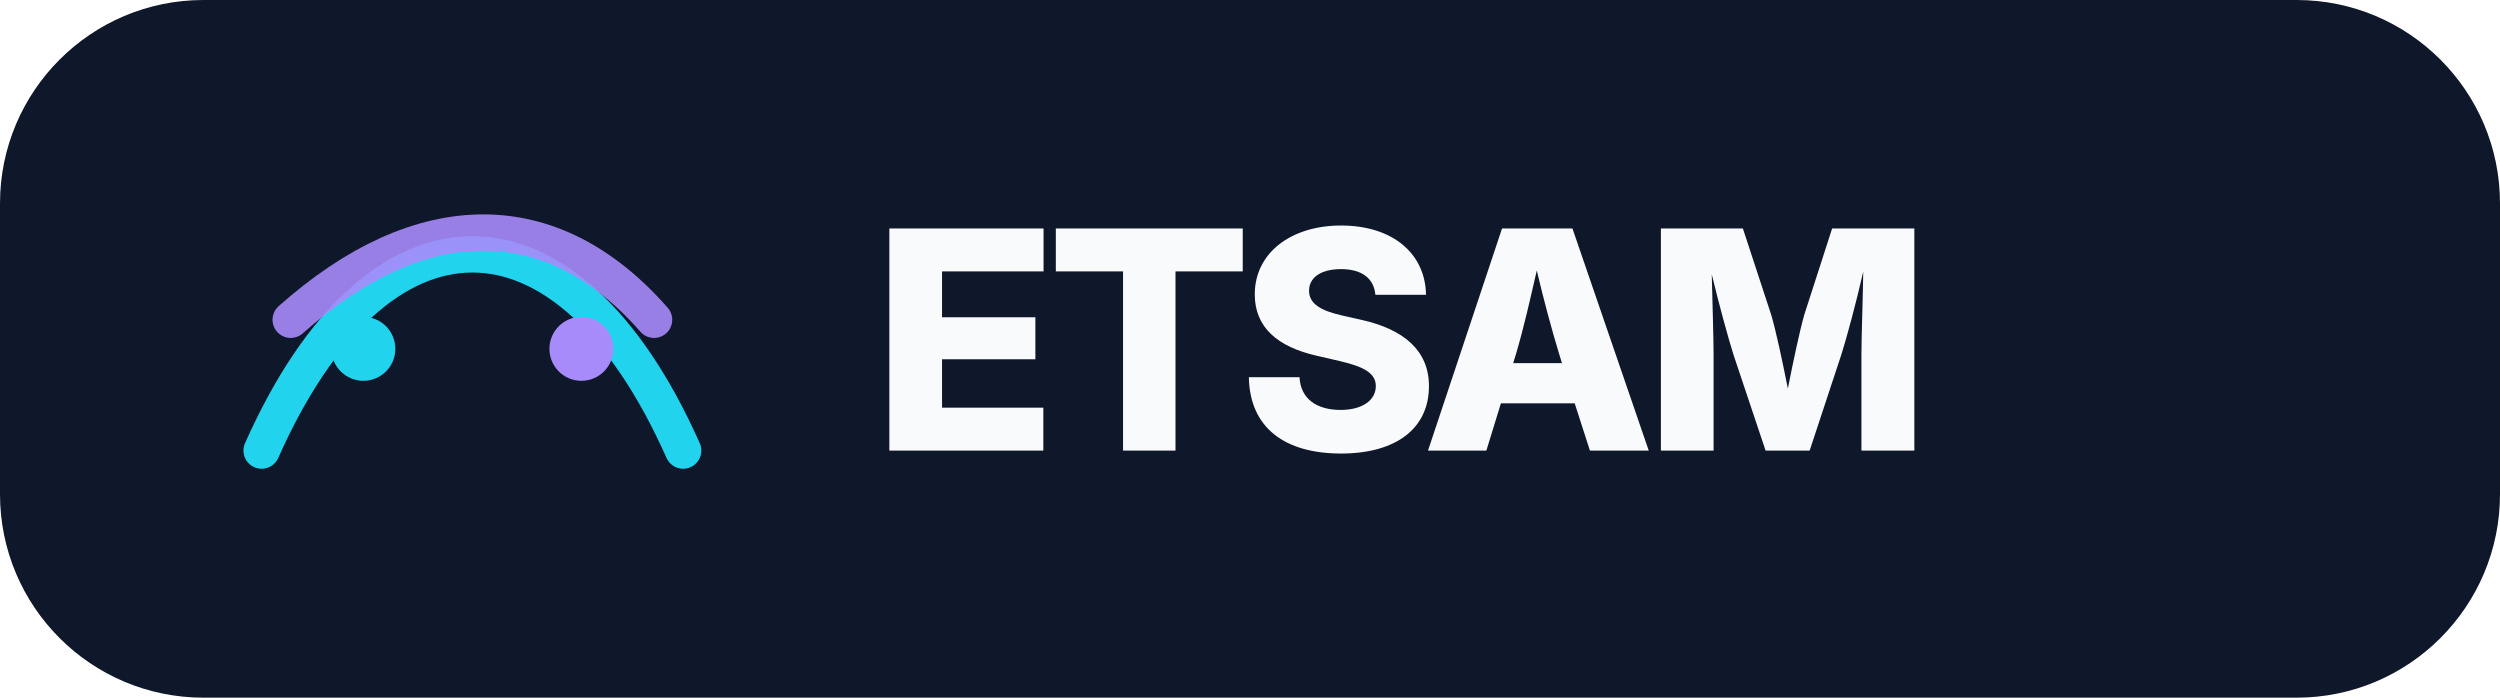
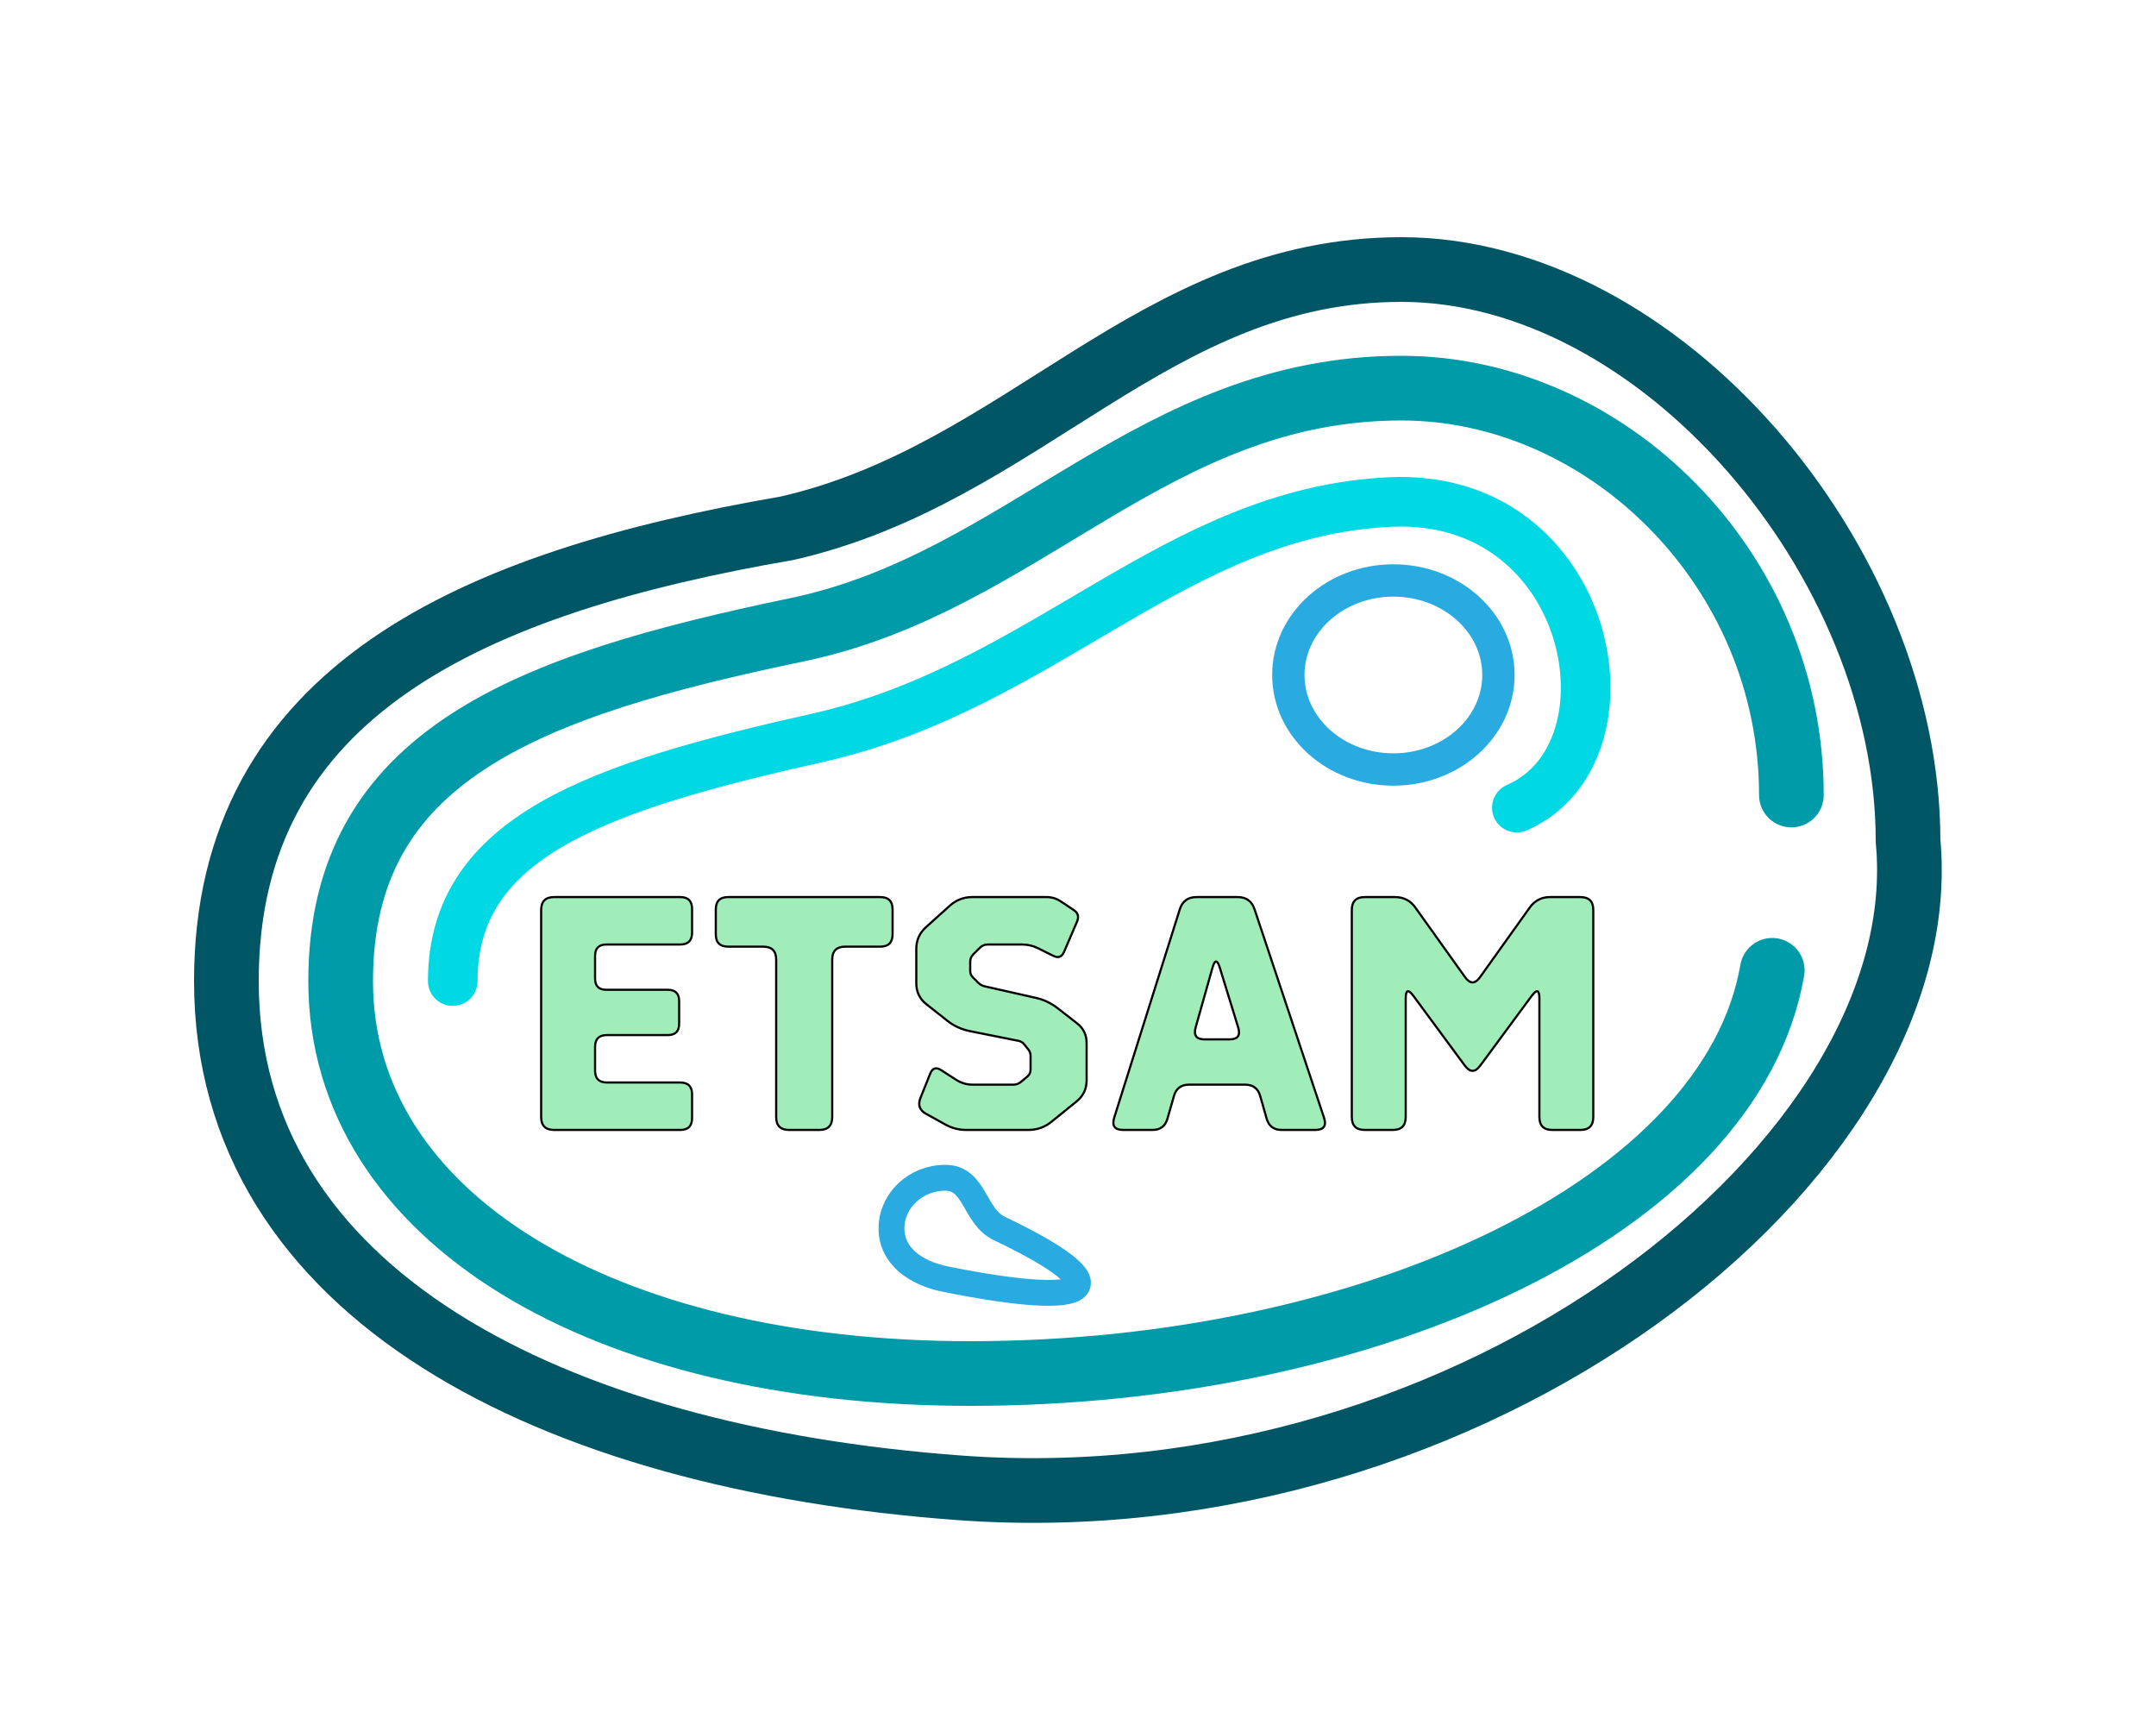
- <svg xmlns="http://www.w3.org/2000/svg" viewBox="0 0 172 48" role="img" aria-labelledby="title">
-   <rect width="172" height="48" rx="14" fill="#0f172a" />
-   <g fill="none" stroke-linecap="round" stroke-linejoin="round" stroke-width="2.5">
-     <path d="M18 31c8-18 21-18 29 0" stroke="#22d3ee" />
-     <path d="M20 22c9-8 18-8 25 0" stroke="#a78bfa" opacity=".9" />
-     <circle cx="25" cy="24" r="2.2" fill="#22d3ee" stroke="none" />
-     <circle cx="40" cy="24" r="2.2" fill="#a78bfa" stroke="none" />
+ <svg xmlns="http://www.w3.org/2000/svg" width="1000" height="800" viewBox="0 0 1000 800">
+   <g id="Layer_1" data-name="Layer 1">
+     <path d="M885 390 C885 260 770 125 650 125 C535 125 475 220 365 245 C220 270 105 320 105 455 C105 600 255.509 676.096 445 690 C683.79 707.521 898.79 537.521 885 390" fill="none" stroke="#005665" stroke-width="30" stroke-linecap="round" stroke-linejoin="round" />
+     <path d="M830.883 368.706 C830.883 263.657 745 180 650 180 C535 180 475 270 370 292 C245 318 158 350 158 455 C158 565 280 637 450 637 C635 637 803 560 822 450" fill="none" stroke="#009ba8" stroke-width="30" stroke-linecap="round" stroke-linejoin="round" />
+     <path d="M703.544 374.576 C761.889 349.209 739.059 228.448 644.795 232.82 C544.902 237.453 485 318 380 342 C277 365 210 388 210 455" fill="none" stroke="#00d8e4" stroke-width="23" stroke-linecap="round" stroke-linejoin="round" />
+     <path d="M251 422.031 C251 418.031 253 416.031 257 416.031 L315.5 416.031 C319.167 416.031 321 417.864 321 421.531 L321 432.531 C321 436.198 319.167 438.031 315.5 438.031 L281.25 438.031 C277.75 438.031 276 439.781 276 443.281 L276 453.781 C276 457.281 277.75 459.031 281.25 459.031 L309.75 459.031 C313.25 459.031 315 460.781 315 464.281 L315 474.781 C315 478.281 313.25 480.031 309.75 480.031 L281.5 480.031 C277.833 480.031 276 481.864 276 485.531 L276 496.531 C276 500.198 277.833 502.031 281.5 502.031 L315.5 502.031 C319.167 502.031 321 503.864 321 507.531 L321 518.531 C321 522.198 319.167 524.031 315.5 524.031 L257 524.031 C253 524.031 251 522.031 251 518.031 Z M332 421.781 C332 417.948 333.917 416.031 337.75 416.031 L408.25 416.031 C412.083 416.031 414 417.948 414 421.781 L414 433.281 C414 437.114 412.083 439.031 408.25 439.031 L392 439.031 C388 439.031 386 441.031 386 445.031 L386 518.031 C386 522.031 384 524.031 380 524.031 L366 524.031 C362 524.031 360 522.031 360 518.031 L360 445.031 C360 441.031 358 439.031 354 439.031 L337.75 439.031 C333.917 439.031 332 437.114 332 433.281 Z M499.58 427.345 C500.527 425.136 500 423.364 498 422.031 L492 418.031 C490 416.698 487.798 416.031 485.394 416.031 L451 416.031 C447 416.031 443.513 417.369 440.54 420.045 L429.46 430.017 C426.487 432.693 425 436.031 425 440.031 L425 456.031 C425 460.031 426.57 463.27 429.709 465.749 L439.291 473.313 C442.43 475.792 445.961 477.423 449.883 478.208 L472.43 482.717 C473.477 482.926 474.333 483.448 475 484.281 L477 486.781 C477.667 487.614 478 488.565 478 489.632 L478 496.078 C478 497.38 477.5 498.448 476.5 499.281 L473.5 501.781 C472.5 502.614 471.349 503.031 470.047 503.031 L451.161 503.031 C448.387 503.031 445.833 502.281 443.5 500.781 L436.5 496.281 C434.167 494.781 432.485 495.319 431.455 497.894 L426.912 509.251 C425.637 512.438 426.5 514.864 429.5 516.531 L438.5 521.531 C441.5 523.198 444.716 524.031 448.148 524.031 L477 524.031 C481 524.031 484.555 522.773 487.663 520.256 L499.337 510.806 C502.445 508.289 504 505.031 504 501.031 L504 483.732 C504 479.931 502.5 476.864 499.5 474.531 L490.5 467.531 C487.5 465.198 484.146 463.612 480.439 462.775 L456.724 457.42 C455.575 457.161 454.583 456.614 453.75 455.781 L451.25 453.281 C450.417 452.448 450 451.442 450 450.263 L450 446.031 C450 444.698 450.471 443.56 451.414 442.617 L454.5 439.531 C455.5 438.531 456.707 438.031 458.121 438.031 L474.087 438.031 C476.696 438.031 479.167 438.614 481.5 439.781 L488.5 443.281 C490.833 444.448 492.514 443.832 493.541 441.434 Z M521 524.031 C517 524.031 515.601 522.123 516.802 518.308 L547.198 421.754 C548.399 417.939 551 416.031 555 416.031 L574 416.031 C578 416.031 580.632 417.928 581.897 421.723 L614.103 518.339 C615.368 522.134 614 524.031 610 524.031 L594.46 524.031 C590.82 524.031 588.5 522.281 587.5 518.781 L584.5 508.281 C583.5 504.781 581.18 503.031 577.54 503.031 L551.46 503.031 C547.82 503.031 545.5 504.781 544.5 508.281 L541.5 518.781 C540.5 522.281 538.18 524.031 534.54 524.031 Z M554.561 476.497 C553.52 480.186 554.917 482.031 558.75 482.031 L570.25 482.031 C574.083 482.031 575.436 480.199 574.309 476.535 L565.765 448.766 C564.588 444.942 563.457 444.956 562.371 448.806 Z M633 524.031 C629 524.031 627 522.031 627 518.031 L627 422.031 C627 418.031 629 416.031 633 416.031 L647 416.031 C651 416.031 654.162 417.658 656.487 420.913 L679.513 453.148 C681.838 456.403 684.162 456.403 686.487 453.148 L709.513 420.913 C711.838 417.658 715 416.031 719 416.031 L733 416.031 C737 416.031 739 418.031 739 422.031 L739 518.031 C739 522.031 737 524.031 733 524.031 L720 524.031 C716 524.031 714 522.031 714 518.031 L714 463.031 C714 459.031 712.812 458.64 710.437 461.858 L686.563 494.203 C684.188 497.422 681.812 497.422 679.437 494.203 L655.563 461.858 C653.188 458.64 652 459.031 652 463.031 L652 518.031 C652 522.031 650 524.031 646 524.031 Z" fill="#a0edb9" fill-rule="evenodd" />
+     <path d="M251 422.031 C251 418.031 253 416.031 257 416.031 L315.5 416.031 C319.167 416.031 321 417.864 321 421.531 L321 432.531 C321 436.198 319.167 438.031 315.5 438.031 L281.25 438.031 C277.75 438.031 276 439.781 276 443.281 L276 453.781 C276 457.281 277.75 459.031 281.25 459.031 L309.75 459.031 C313.25 459.031 315 460.781 315 464.281 L315 474.781 C315 478.281 313.25 480.031 309.75 480.031 L281.5 480.031 C277.833 480.031 276 481.864 276 485.531 L276 496.531 C276 500.198 277.833 502.031 281.5 502.031 L315.5 502.031 C319.167 502.031 321 503.864 321 507.531 L321 518.531 C321 522.198 319.167 524.031 315.5 524.031 L257 524.031 C253 524.031 251 522.031 251 518.031 Z M332 421.781 C332 417.948 333.917 416.031 337.75 416.031 L408.25 416.031 C412.083 416.031 414 417.948 414 421.781 L414 433.281 C414 437.114 412.083 439.031 408.25 439.031 L392 439.031 C388 439.031 386 441.031 386 445.031 L386 518.031 C386 522.031 384 524.031 380 524.031 L366 524.031 C362 524.031 360 522.031 360 518.031 L360 445.031 C360 441.031 358 439.031 354 439.031 L337.75 439.031 C333.917 439.031 332 437.114 332 433.281 Z M499.58 427.345 C500.527 425.136 500 423.364 498 422.031 L492 418.031 C490 416.698 487.798 416.031 485.394 416.031 L451 416.031 C447 416.031 443.513 417.369 440.54 420.045 L429.46 430.017 C426.487 432.693 425 436.031 425 440.031 L425 456.031 C425 460.031 426.57 463.27 429.709 465.749 L439.291 473.313 C442.43 475.792 445.961 477.423 449.883 478.208 L472.43 482.717 C473.477 482.926 474.333 483.448 475 484.281 L477 486.781 C477.667 487.614 478 488.565 478 489.632 L478 496.078 C478 497.38 477.5 498.448 476.5 499.281 L473.5 501.781 C472.5 502.614 471.349 503.031 470.047 503.031 L451.161 503.031 C448.387 503.031 445.833 502.281 443.5 500.781 L436.5 496.281 C434.167 494.781 432.485 495.319 431.455 497.894 L426.912 509.251 C425.637 512.438 426.5 514.864 429.5 516.531 L438.5 521.531 C441.5 523.198 444.716 524.031 448.148 524.031 L477 524.031 C481 524.031 484.555 522.773 487.663 520.256 L499.337 510.806 C502.445 508.289 504 505.031 504 501.031 L504 483.732 C504 479.931 502.5 476.864 499.5 474.531 L490.5 467.531 C487.5 465.198 484.146 463.612 480.439 462.775 L456.724 457.42 C455.575 457.161 454.583 456.614 453.75 455.781 L451.25 453.281 C450.417 452.448 450 451.442 450 450.263 L450 446.031 C450 444.698 450.471 443.56 451.414 442.617 L454.5 439.531 C455.5 438.531 456.707 438.031 458.121 438.031 L474.087 438.031 C476.696 438.031 479.167 438.614 481.5 439.781 L488.5 443.281 C490.833 444.448 492.514 443.832 493.541 441.434 Z M521 524.031 C517 524.031 515.601 522.123 516.802 518.308 L547.198 421.754 C548.399 417.939 551 416.031 555 416.031 L574 416.031 C578 416.031 580.632 417.928 581.897 421.723 L614.103 518.339 C615.368 522.134 614 524.031 610 524.031 L594.46 524.031 C590.82 524.031 588.5 522.281 587.5 518.781 L584.5 508.281 C583.5 504.781 581.18 503.031 577.54 503.031 L551.46 503.031 C547.82 503.031 545.5 504.781 544.5 508.281 L541.5 518.781 C540.5 522.281 538.18 524.031 534.54 524.031 Z M554.561 476.497 C553.52 480.186 554.917 482.031 558.75 482.031 L570.25 482.031 C574.083 482.031 575.436 480.199 574.309 476.535 L565.765 448.766 C564.588 444.942 563.457 444.956 562.371 448.806 Z M633 524.031 C629 524.031 627 522.031 627 518.031 L627 422.031 C627 418.031 629 416.031 633 416.031 L647 416.031 C651 416.031 654.162 417.658 656.487 420.913 L679.513 453.148 C681.838 456.403 684.162 456.403 686.487 453.148 L709.513 420.913 C711.838 417.658 715 416.031 719 416.031 L733 416.031 C737 416.031 739 418.031 739 422.031 L739 518.031 C739 522.031 737 524.031 733 524.031 L720 524.031 C716 524.031 714 522.031 714 518.031 L714 463.031 C714 459.031 712.812 458.64 710.437 461.858 L686.563 494.203 C684.188 497.422 681.812 497.422 679.437 494.203 L655.563 461.858 C653.188 458.64 652 459.031 652 463.031 L652 518.031 C652 522.031 650 524.031 646 524.031 Z" fill="none" stroke="#000000" stroke-linejoin="round" />
+     <path d="M585.559 315.774 C585.559 289.211 609.75 267.678 639.592 267.678 C669.434 267.678 693.625 289.211 693.625 315.774 C693.625 342.336 669.434 363.869 639.592 363.869 C609.75 363.869 585.559 342.336 585.559 315.774 Z" fill="none" fill-rule="evenodd" />
+     <path d="M597.559 313.034 C597.559 288.825 619.372 269.2 646.279 269.2 C673.187 269.2 695 288.825 695 313.034 C695 337.244 673.187 356.869 646.279 356.869 C619.372 356.869 597.559 337.244 597.559 313.034 Z" fill="none" stroke="#29abe2" stroke-width="15" />
+     <path d="M413.496 569.711 C413.496 556.732 424.688 546.211 438.496 546.211 C452.303 546.211 451.781 564.123 463.496 569.711 C520.657 596.98 509.464 607.502 438.496 593.211 C424.96 590.486 413.496 582.69 413.496 569.711 Z" fill="none" fill-rule="evenodd" />
+     <path d="M413.496 569.711 C413.496 556.732 424.688 546.211 438.496 546.211 C452.303 546.211 451.781 564.123 463.496 569.711 C520.657 596.98 509.464 607.502 438.496 593.211 C424.96 590.486 413.496 582.69 413.496 569.711 Z" fill="none" stroke="#29abe2" stroke-width="12" />
  </g>
-   <text x="60" y="31" fill="#f8fafc" font-family="Inter, system-ui, sans-serif" font-size="21" font-weight="800" letter-spacing="-.04em">ETSAM</text>
</svg>
